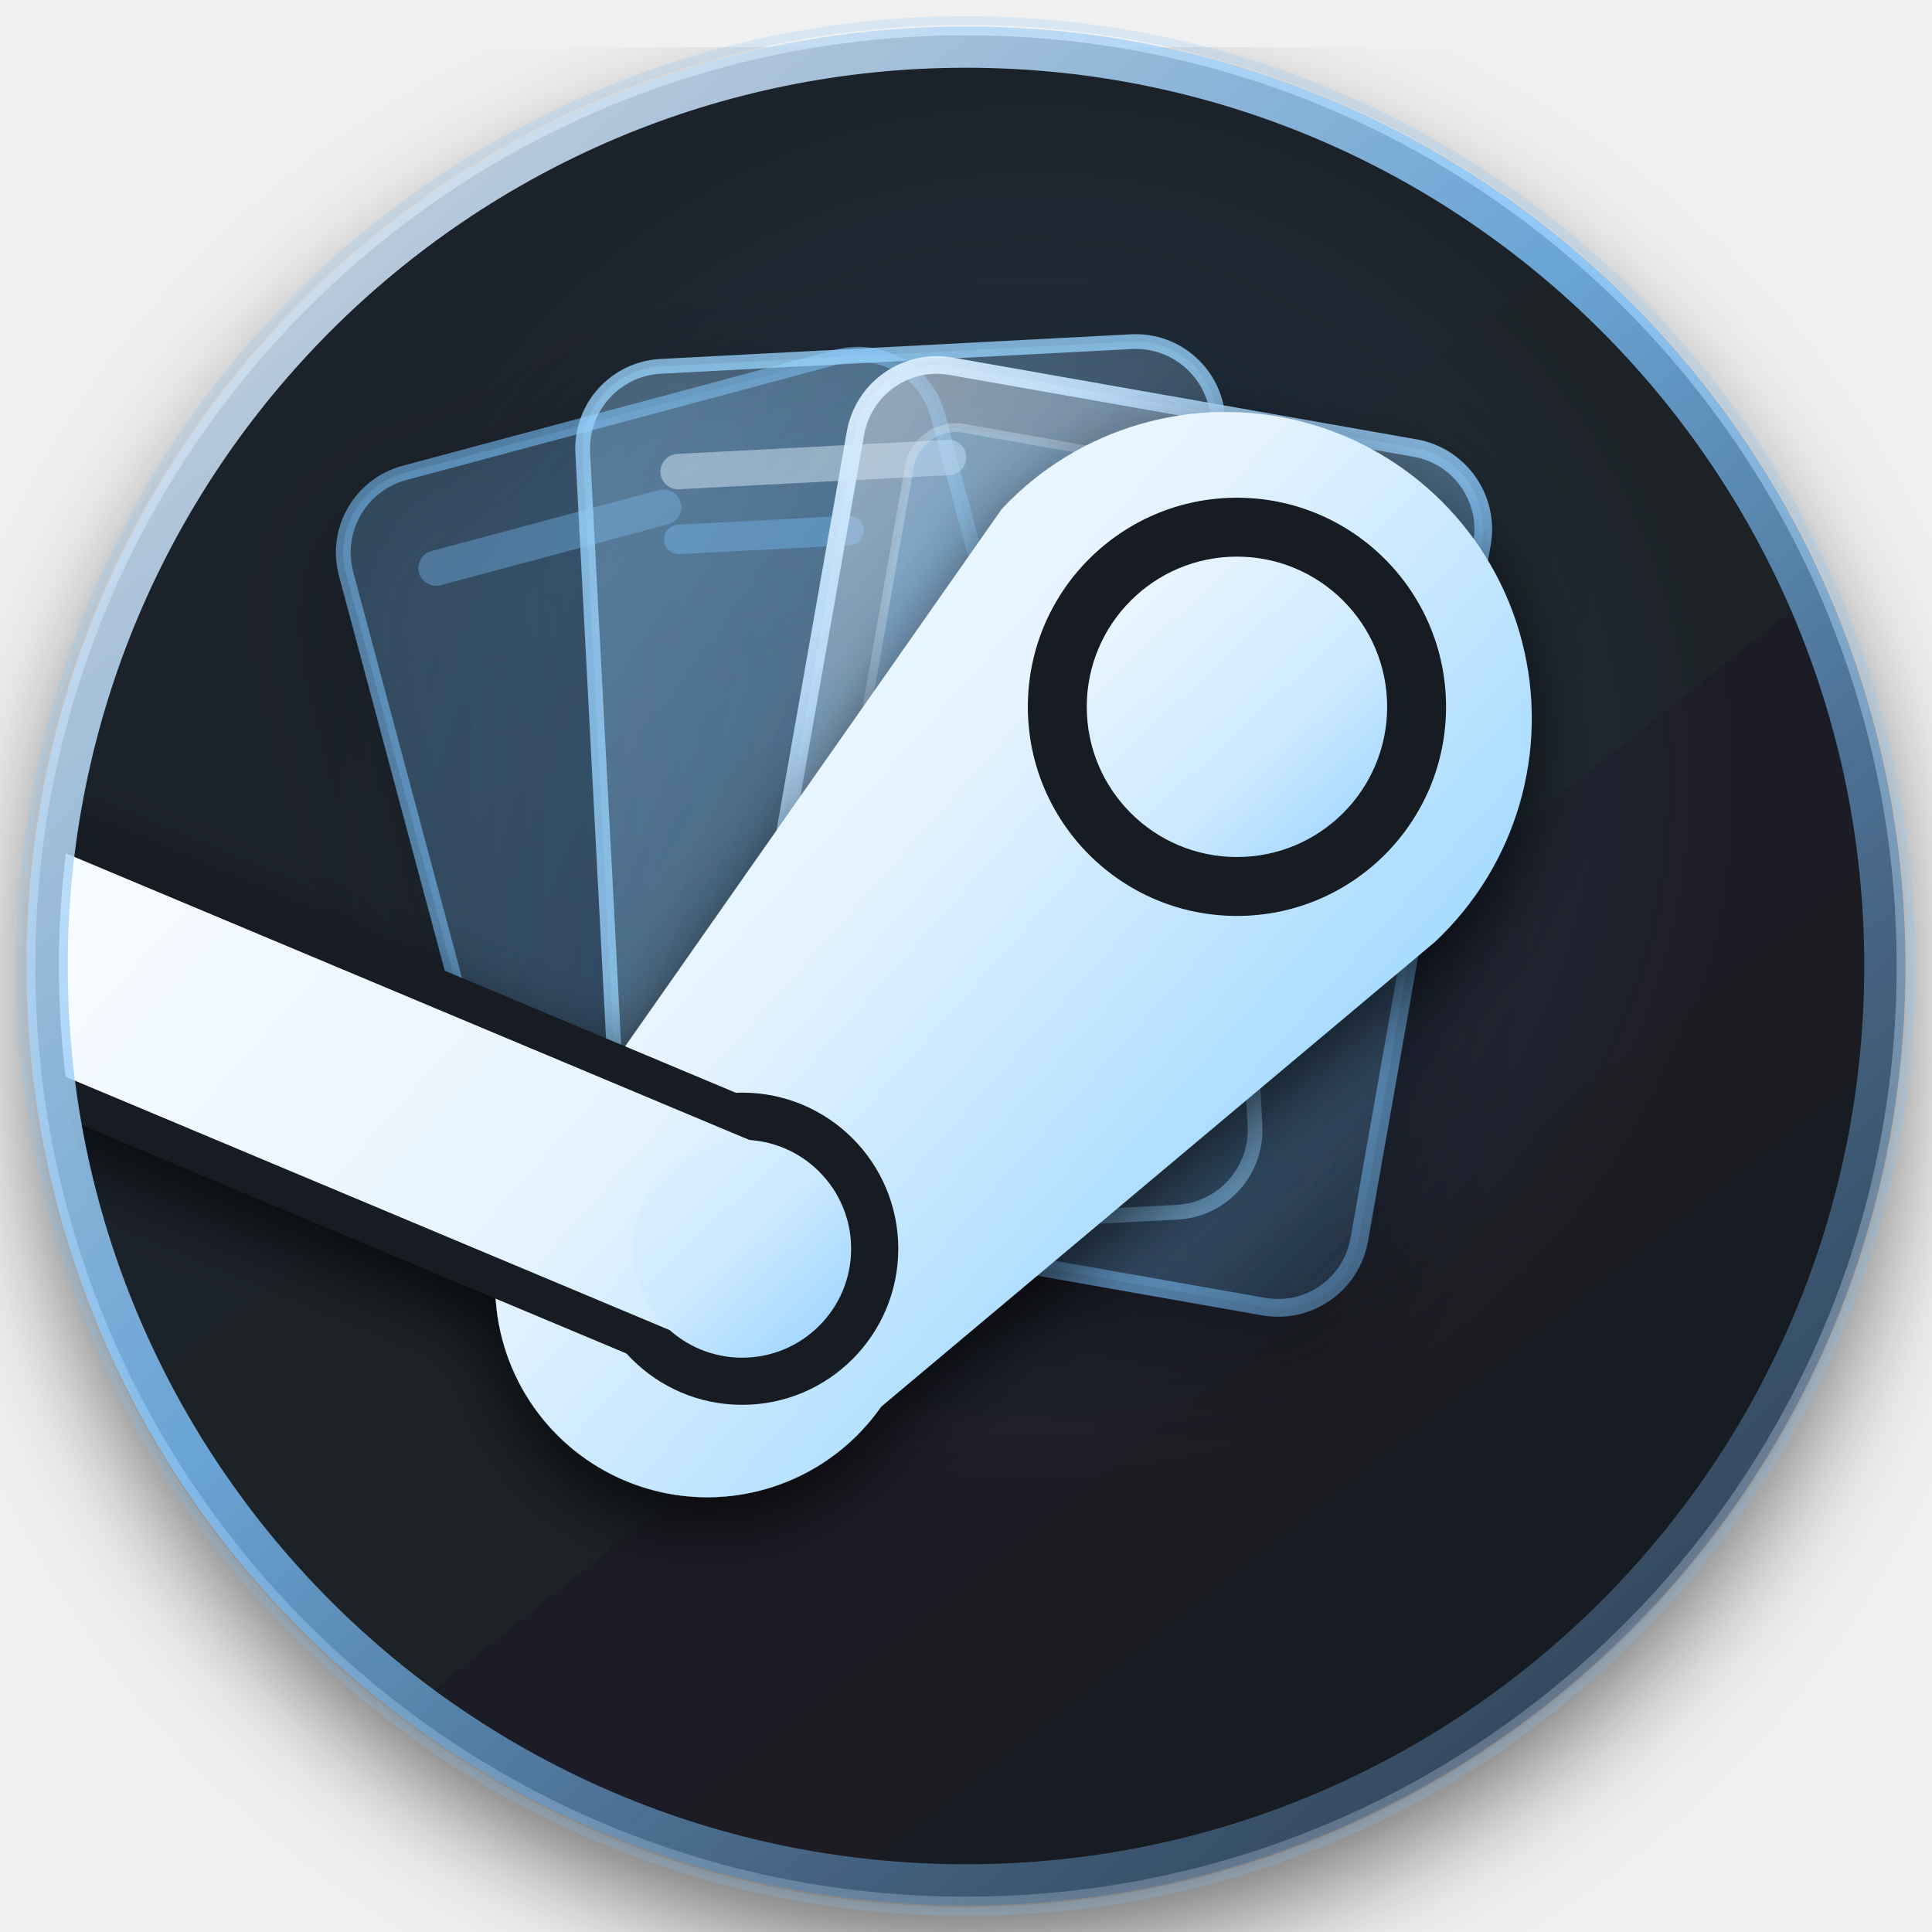
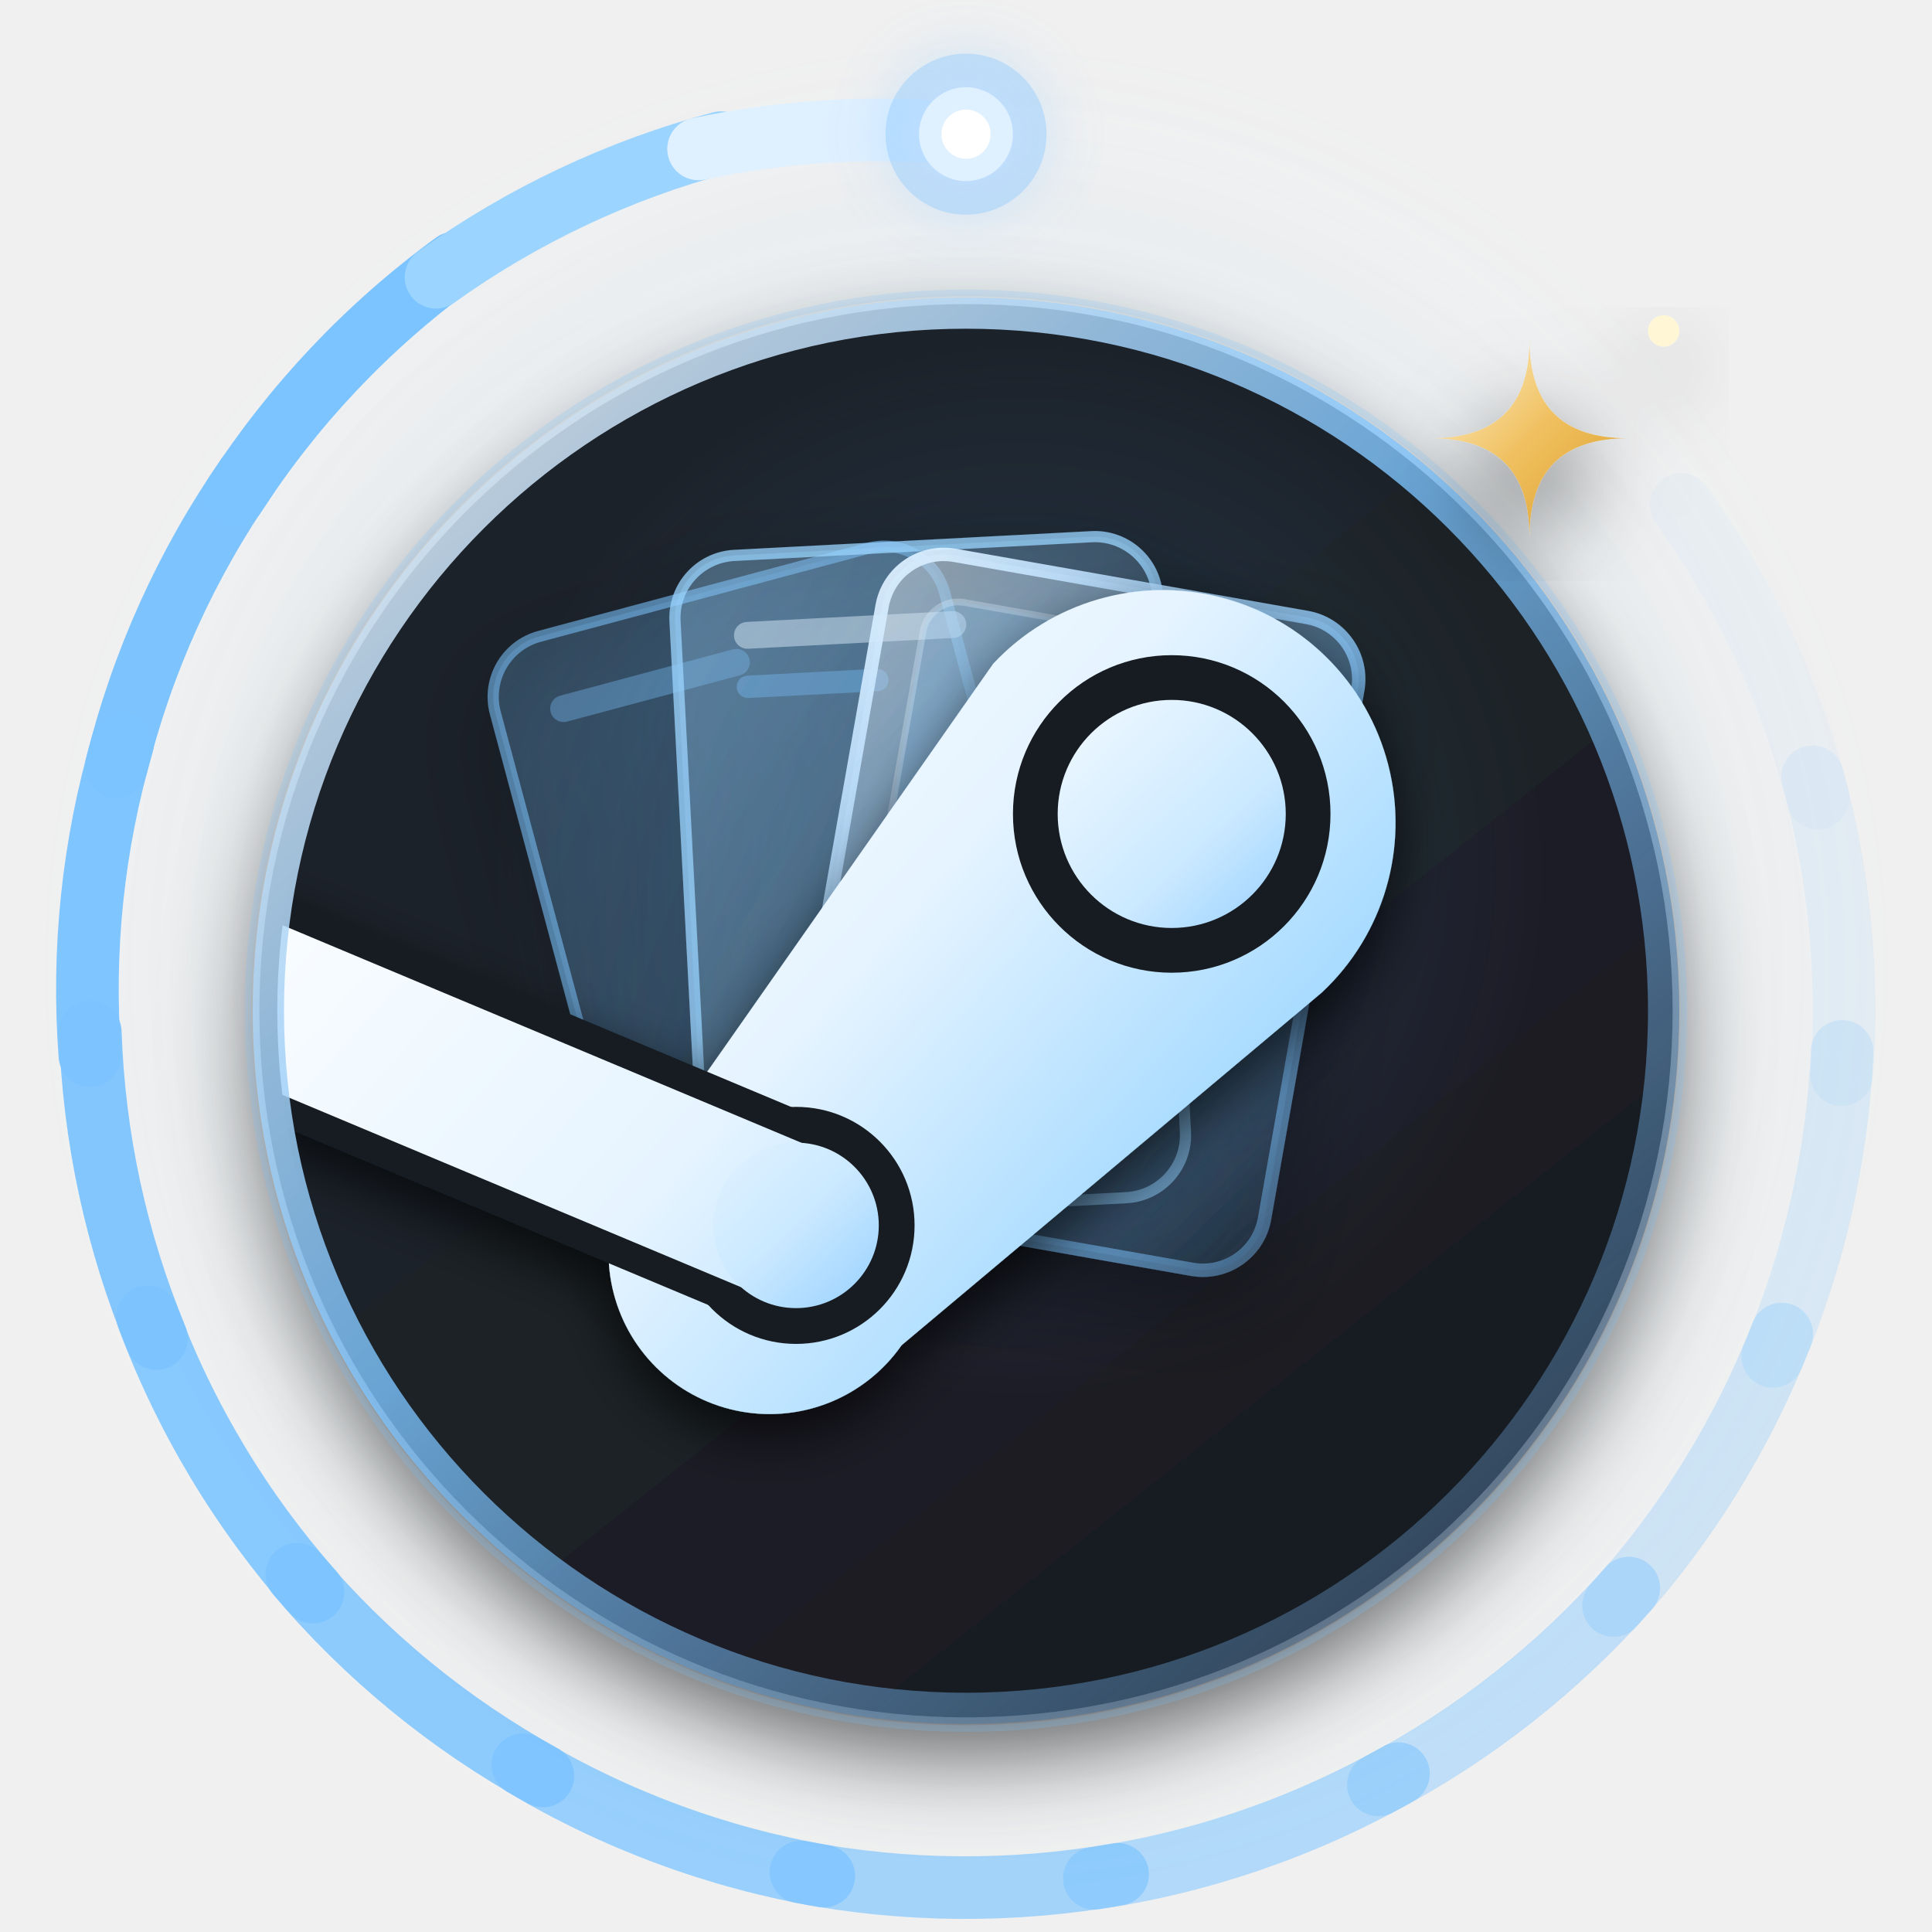
- <svg xmlns="http://www.w3.org/2000/svg" viewBox="92 92 328 328" width="328" height="328" fill="none">
+ <svg xmlns="http://www.w3.org/2000/svg" viewBox="40 30 432 432" width="432" height="432" fill="none">
  <defs>
    <radialGradient id="bgGrad" cx="50%" cy="42%" r="65%">
      <stop offset="0%" stop-color="#2c3440" />
      <stop offset="55%" stop-color="#262c35" />
      <stop offset="100%" stop-color="#1f242b" />
    </radialGradient>
    <radialGradient id="ambientGlow" cx="50%" cy="48%" r="46%">
      <stop offset="0%" stop-color="#7cc4ff" stop-opacity="0.24" />
      <stop offset="60%" stop-color="#4cb4ff" stop-opacity="0.07" />
      <stop offset="100%" stop-color="#7cc4ff" stop-opacity="0" />
    </radialGradient>
    <linearGradient id="medallionGrad" x1="140" y1="110" x2="372" y2="402" gradientUnits="userSpaceOnUse">
      <stop offset="0%" stop-color="#1f242b" />
      <stop offset="50%" stop-color="#1d2128" />
      <stop offset="100%" stop-color="#171a20" />
    </linearGradient>
    <linearGradient id="innerRimGrad" x1="120" y1="100" x2="390" y2="412" gradientUnits="userSpaceOnUse">
      <stop offset="0%" stop-color="#e6e8eb" stop-opacity="0.92" />
      <stop offset="45%" stop-color="#7cc4ff" stop-opacity="0.80" />
      <stop offset="100%" stop-color="#3a506b" stop-opacity="0.55" />
    </linearGradient>
    <linearGradient id="cardBackFill" x1="0%" y1="0%" x2="100%" y2="100%">
      <stop offset="0%" stop-color="#7cc4ff" stop-opacity="0.22" />
      <stop offset="100%" stop-color="#24384b" stop-opacity="0.40" />
    </linearGradient>
    <linearGradient id="cardMidFill" x1="0%" y1="0%" x2="100%" y2="100%">
      <stop offset="0%" stop-color="#9ad4ff" stop-opacity="0.32" />
      <stop offset="100%" stop-color="#1f2d3d" stop-opacity="0.58" />
    </linearGradient>
    <linearGradient id="cardFrontFill" x1="0%" y1="0%" x2="100%" y2="100%">
      <stop offset="0%" stop-color="#e6e8eb" stop-opacity="0.45" />
      <stop offset="55%" stop-color="#7cc4ff" stop-opacity="0.34" />
      <stop offset="100%" stop-color="#24384b" stop-opacity="0.52" />
    </linearGradient>
    <linearGradient id="cardStroke" x1="0%" y1="0%" x2="100%" y2="100%">
      <stop offset="0%" stop-color="#dff0ff" stop-opacity="0.95" />
      <stop offset="60%" stop-color="#7cc4ff" stop-opacity="0.75" />
      <stop offset="100%" stop-color="#7cc4ff" stop-opacity="0.35" />
    </linearGradient>
    <linearGradient id="steamCrankGrad" x1="130" y1="155" x2="355" y2="355" gradientUnits="userSpaceOnUse">
      <stop offset="0%" stop-color="#ffffff" />
      <stop offset="45%" stop-color="#e6f4ff" />
      <stop offset="85%" stop-color="#8cd0ff" />
      <stop offset="100%" stop-color="#62b5ff" />
    </linearGradient>
    <linearGradient id="steamHubGrad" x1="265" y1="175" x2="335" y2="250" gradientUnits="userSpaceOnUse">
      <stop offset="0%" stop-color="#ffffff" />
      <stop offset="60%" stop-color="#cbe9ff" />
      <stop offset="100%" stop-color="#7cc4ff" />
    </linearGradient>
    <linearGradient id="goldSparkGrad" x1="0%" y1="0%" x2="100%" y2="100%">
      <stop offset="0%" stop-color="#fff6d6" />
      <stop offset="50%" stop-color="#f0c060" />
      <stop offset="100%" stop-color="#d99b26" />
    </linearGradient>
    <filter id="cometGlow" x="-60%" y="-60%" width="220%" height="220%">
      <feGaussianBlur in="SourceGraphic" stdDeviation="6" result="blur" />
      <feMerge>
        <feMergeNode in="blur" />
        <feMergeNode in="SourceGraphic" />
      </feMerge>
    </filter>
    <filter id="dropShadow" x="-20%" y="-20%" width="140%" height="140%">
      <feGaussianBlur in="SourceAlpha" stdDeviation="10" result="blur" />
      <feOffset in="blur" dx="0" dy="8" result="offsetBlur" />
      <feComponentTransfer in="offsetBlur" result="shadow">
        <feFuncA type="linear" slope="0.6" />
      </feComponentTransfer>
      <feMerge>
        <feMergeNode in="shadow" />
        <feMergeNode in="SourceGraphic" />
      </feMerge>
    </filter>
    <filter id="crankShadow" x="-20%" y="-20%" width="140%" height="140%">
      <feGaussianBlur in="SourceAlpha" stdDeviation="6" result="blur" />
      <feOffset in="blur" dx="0" dy="5" result="offsetBlur" />
      <feComponentTransfer in="offsetBlur" result="shadow">
        <feFuncA type="linear" slope="0.68" />
      </feComponentTransfer>
      <feMerge>
        <feMergeNode in="shadow" />
        <feMergeNode in="SourceGraphic" />
      </feMerge>
    </filter>
    <clipPath id="medallionClip">
      <circle cx="256" cy="256" r="154" />
    </clipPath>
  </defs>
+   <circle cx="256" cy="256" r="230" fill="url(#ambientGlow)" />
+   <circle cx="256" cy="256" r="196" stroke="#ffffff" stroke-opacity="0.07" stroke-width="14" />
+   <g stroke="#7cc4ff" stroke-width="14" stroke-linecap="round">
+     <path d="M 415.9 142.8 A 196 196 0 0 1 446.5 208.5" stroke-opacity="0.06" />
+     <path d="M 445.3 203.7 A 196 196 0 0 1 451.8 270.3" stroke-opacity="0.12" />
+     <path d="M 451.9 265.1 A 196 196 0 0 1 436.4 333.3" stroke-opacity="0.20" />
+     <path d="M 438.4 328.3 A 196 196 0 0 1 400.8 389.0" stroke-opacity="0.30" />
+     <path d="M 404.2 385.1 A 196 196 0 0 1 348.2 429.1" stroke-opacity="0.42" />
+     <path d="M 352.7 426.6 A 196 196 0 0 1 284.7 450.0" stroke-opacity="0.54" />
+     <path d="M 289.9 449.1 A 196 196 0 0 1 219.1 448.6" stroke-opacity="0.66" />
+     <path d="M 224.2 449.5 A 196 196 0 0 1 156.9 424.6" stroke-opacity="0.76" />
+     <path d="M 161.4 427.1 A 196 196 0 0 1 106.4 382.0" stroke-opacity="0.84" />
+     <path d="M 110.0 386.0 A 196 196 0 0 1 73.0 324.4" stroke-opacity="0.90" />
+     <path d="M 75.0 329.3 A 196 196 0 0 1 60.2 260.8" stroke-opacity="0.94" />
+     <path d="M 60.1 266.0 A 196 196 0 0 1 67.4 196.3" stroke-opacity="0.97" />
+     <path d="M 66.0 201.4 A 196 196 0 0 1 95.3 136.5" stroke-opacity="0.99" />
+     <path d="M 92.4 140.9 A 196 196 0 0 1 141.6 88.8" stroke-opacity="1.0" />
+     <path d="M 137.5 92.0 A 196 196 0 0 1 201.2 61.9" stroke="#9ad4ff" stroke-opacity="1.0" />
+     <path d="M 196.2 63.3 A 196 196 0 0 1 256.0 60.0" stroke="#dff0ff" stroke-opacity="1.0" />
+   </g>
+   <g filter="url(#cometGlow)">
+     <circle cx="256" cy="60" r="18" fill="#7cc4ff" fill-opacity="0.35" />
+     <circle cx="256" cy="60" r="10.5" fill="#dff0ff" />
+     <circle cx="256" cy="60" r="5.5" fill="#ffffff" />
+   </g>
  <circle cx="256" cy="256" r="158" fill="url(#medallionGrad)" filter="url(#dropShadow)" />
  <g clip-path="url(#medallionClip)">
    <circle cx="268" cy="230" r="130" fill="url(#ambientGlow)" />
    <g filter="url(#dropShadow)">
      <g transform="translate(216 232) rotate(-15) translate(-52 -72)">
        <rect width="104" height="144" rx="14" fill="url(#cardBackFill)" stroke="#7cc4ff" stroke-opacity="0.55" stroke-width="2.5" />
        <rect x="12" y="14" width="46" height="6" rx="3" fill="#7cc4ff" fill-opacity="0.35" />
      </g>
      <g transform="translate(248 226) rotate(-3) translate(-54 -74)">
        <rect width="108" height="148" rx="14" fill="url(#cardMidFill)" stroke="#9ad4ff" stroke-opacity="0.75" stroke-width="2.5" />
        <rect x="13" y="15" width="52" height="6" rx="3" fill="#dff0ff" fill-opacity="0.45" />
        <rect x="13" y="27" width="34" height="5" rx="2.5" fill="#7cc4ff" fill-opacity="0.35" />
      </g>
      <g transform="translate(280 234) rotate(10) translate(-54 -74)">
        <rect width="108" height="148" rx="14" fill="url(#cardFrontFill)" stroke="url(#cardStroke)" stroke-width="3" />
        <rect x="10" y="10" width="88" height="68" rx="8" fill="#7cc4ff" fill-opacity="0.16" stroke="#dff0ff" stroke-opacity="0.3" stroke-width="1.5" />
        <rect x="14" y="88" width="56" height="6" rx="3" fill="#ffffff" fill-opacity="0.65" />
        <rect x="14" y="100" width="38" height="5" rx="2.5" fill="#7cc4ff" fill-opacity="0.55" />
      </g>
    </g>
    <g filter="url(#crankShadow)">
      <path d="M 189.2 282.4 L 262.1 178.4 A 52 52 0 1 1 335.6 251.9 L 241.6 330.8 A 36 36 0 1 1 189.2 282.4 Z" fill="url(#steamCrankGrad)" />
      <circle cx="302" cy="212" r="35.5" fill="#171a20" />
      <circle cx="302" cy="212" r="25.5" fill="url(#steamHubGrad)" />
      <circle cx="218" cy="304" r="26.5" fill="#171a20" />
      <path d="M 218 304 L 94 252" stroke="#171a20" stroke-width="48" stroke-linecap="round" />
      <path d="M 218 304 L 94 252" stroke="url(#steamCrankGrad)" stroke-width="35" stroke-linecap="round" />
      <circle cx="218" cy="304" r="18.5" fill="url(#steamHubGrad)" />
    </g>
  </g>
  <circle cx="256" cy="256" r="156" stroke="url(#innerRimGrad)" stroke-width="7" />
  <circle cx="256" cy="256" r="160.5" stroke="#7cc4ff" stroke-opacity="0.22" stroke-width="1.5" />
+   <g filter="url(#dropShadow)">
+     <path d="M 382 106 Q 382 128 404 128 Q 382 128 382 150 Q 382 128 360 128 Q 382 128 382 106 Z" fill="url(#goldSparkGrad)" />
+     <circle cx="412" cy="104" r="3.5" fill="#fff6d6" />
+   </g>
</svg>
